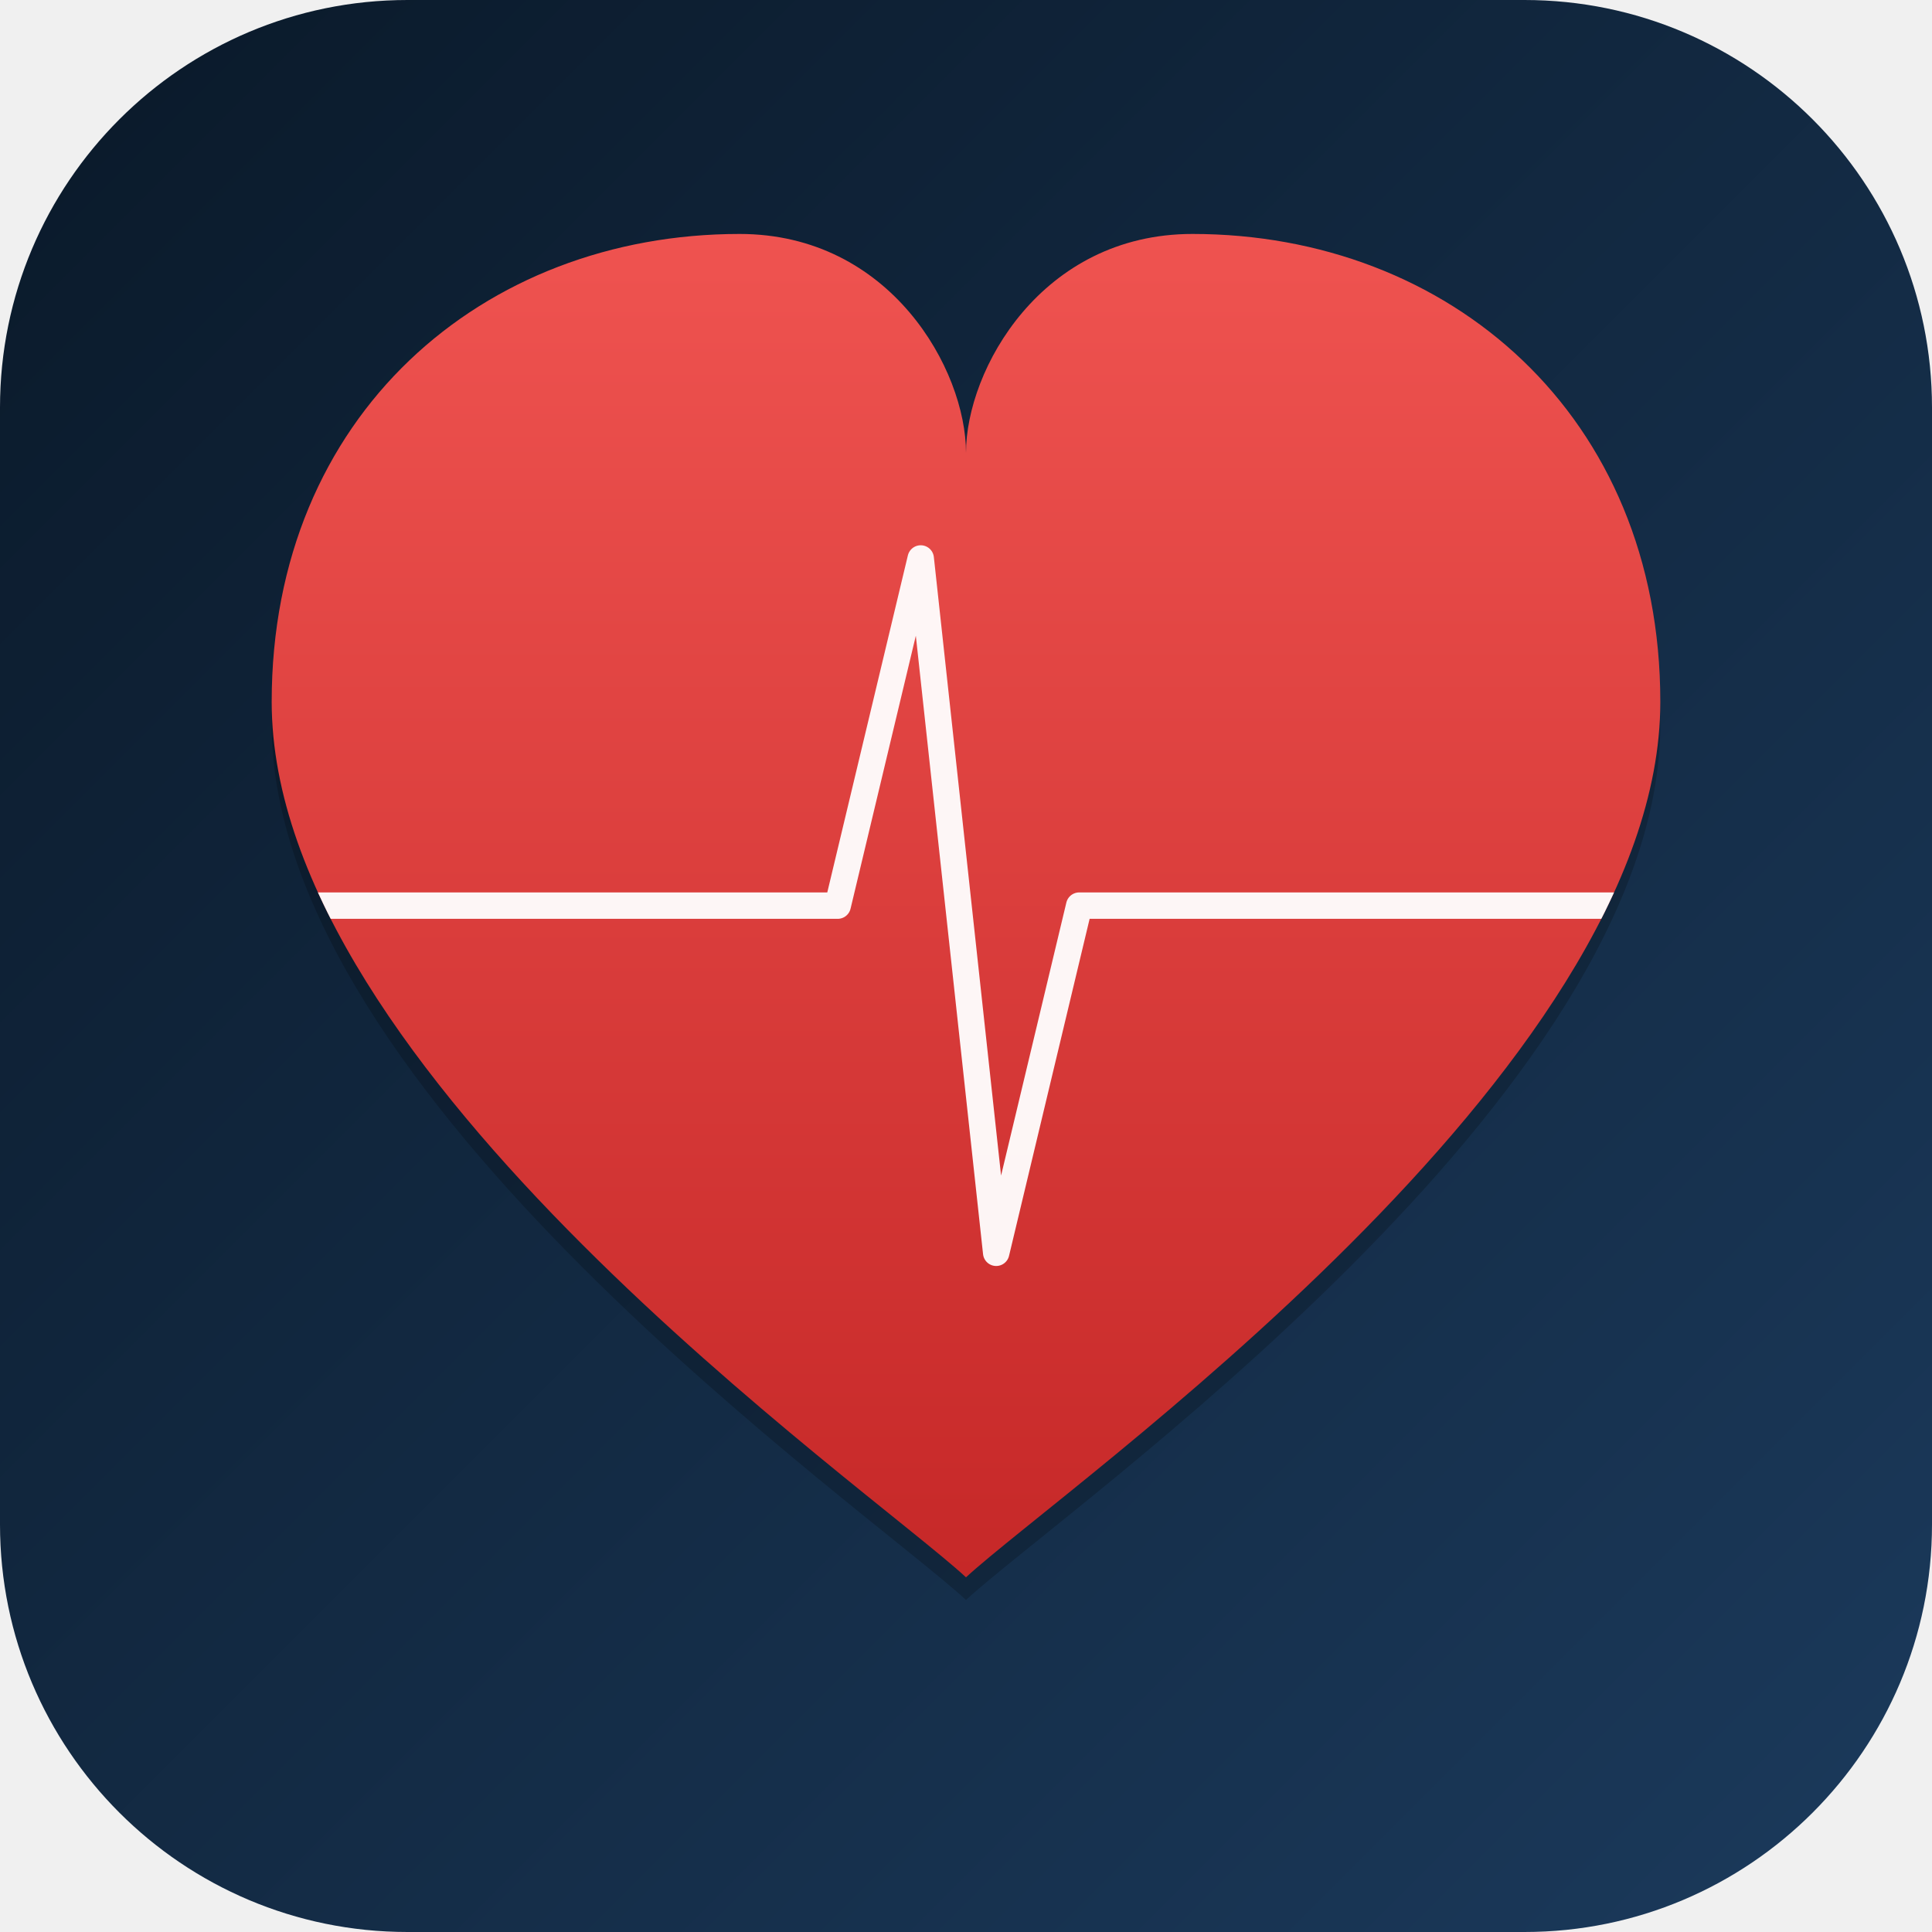
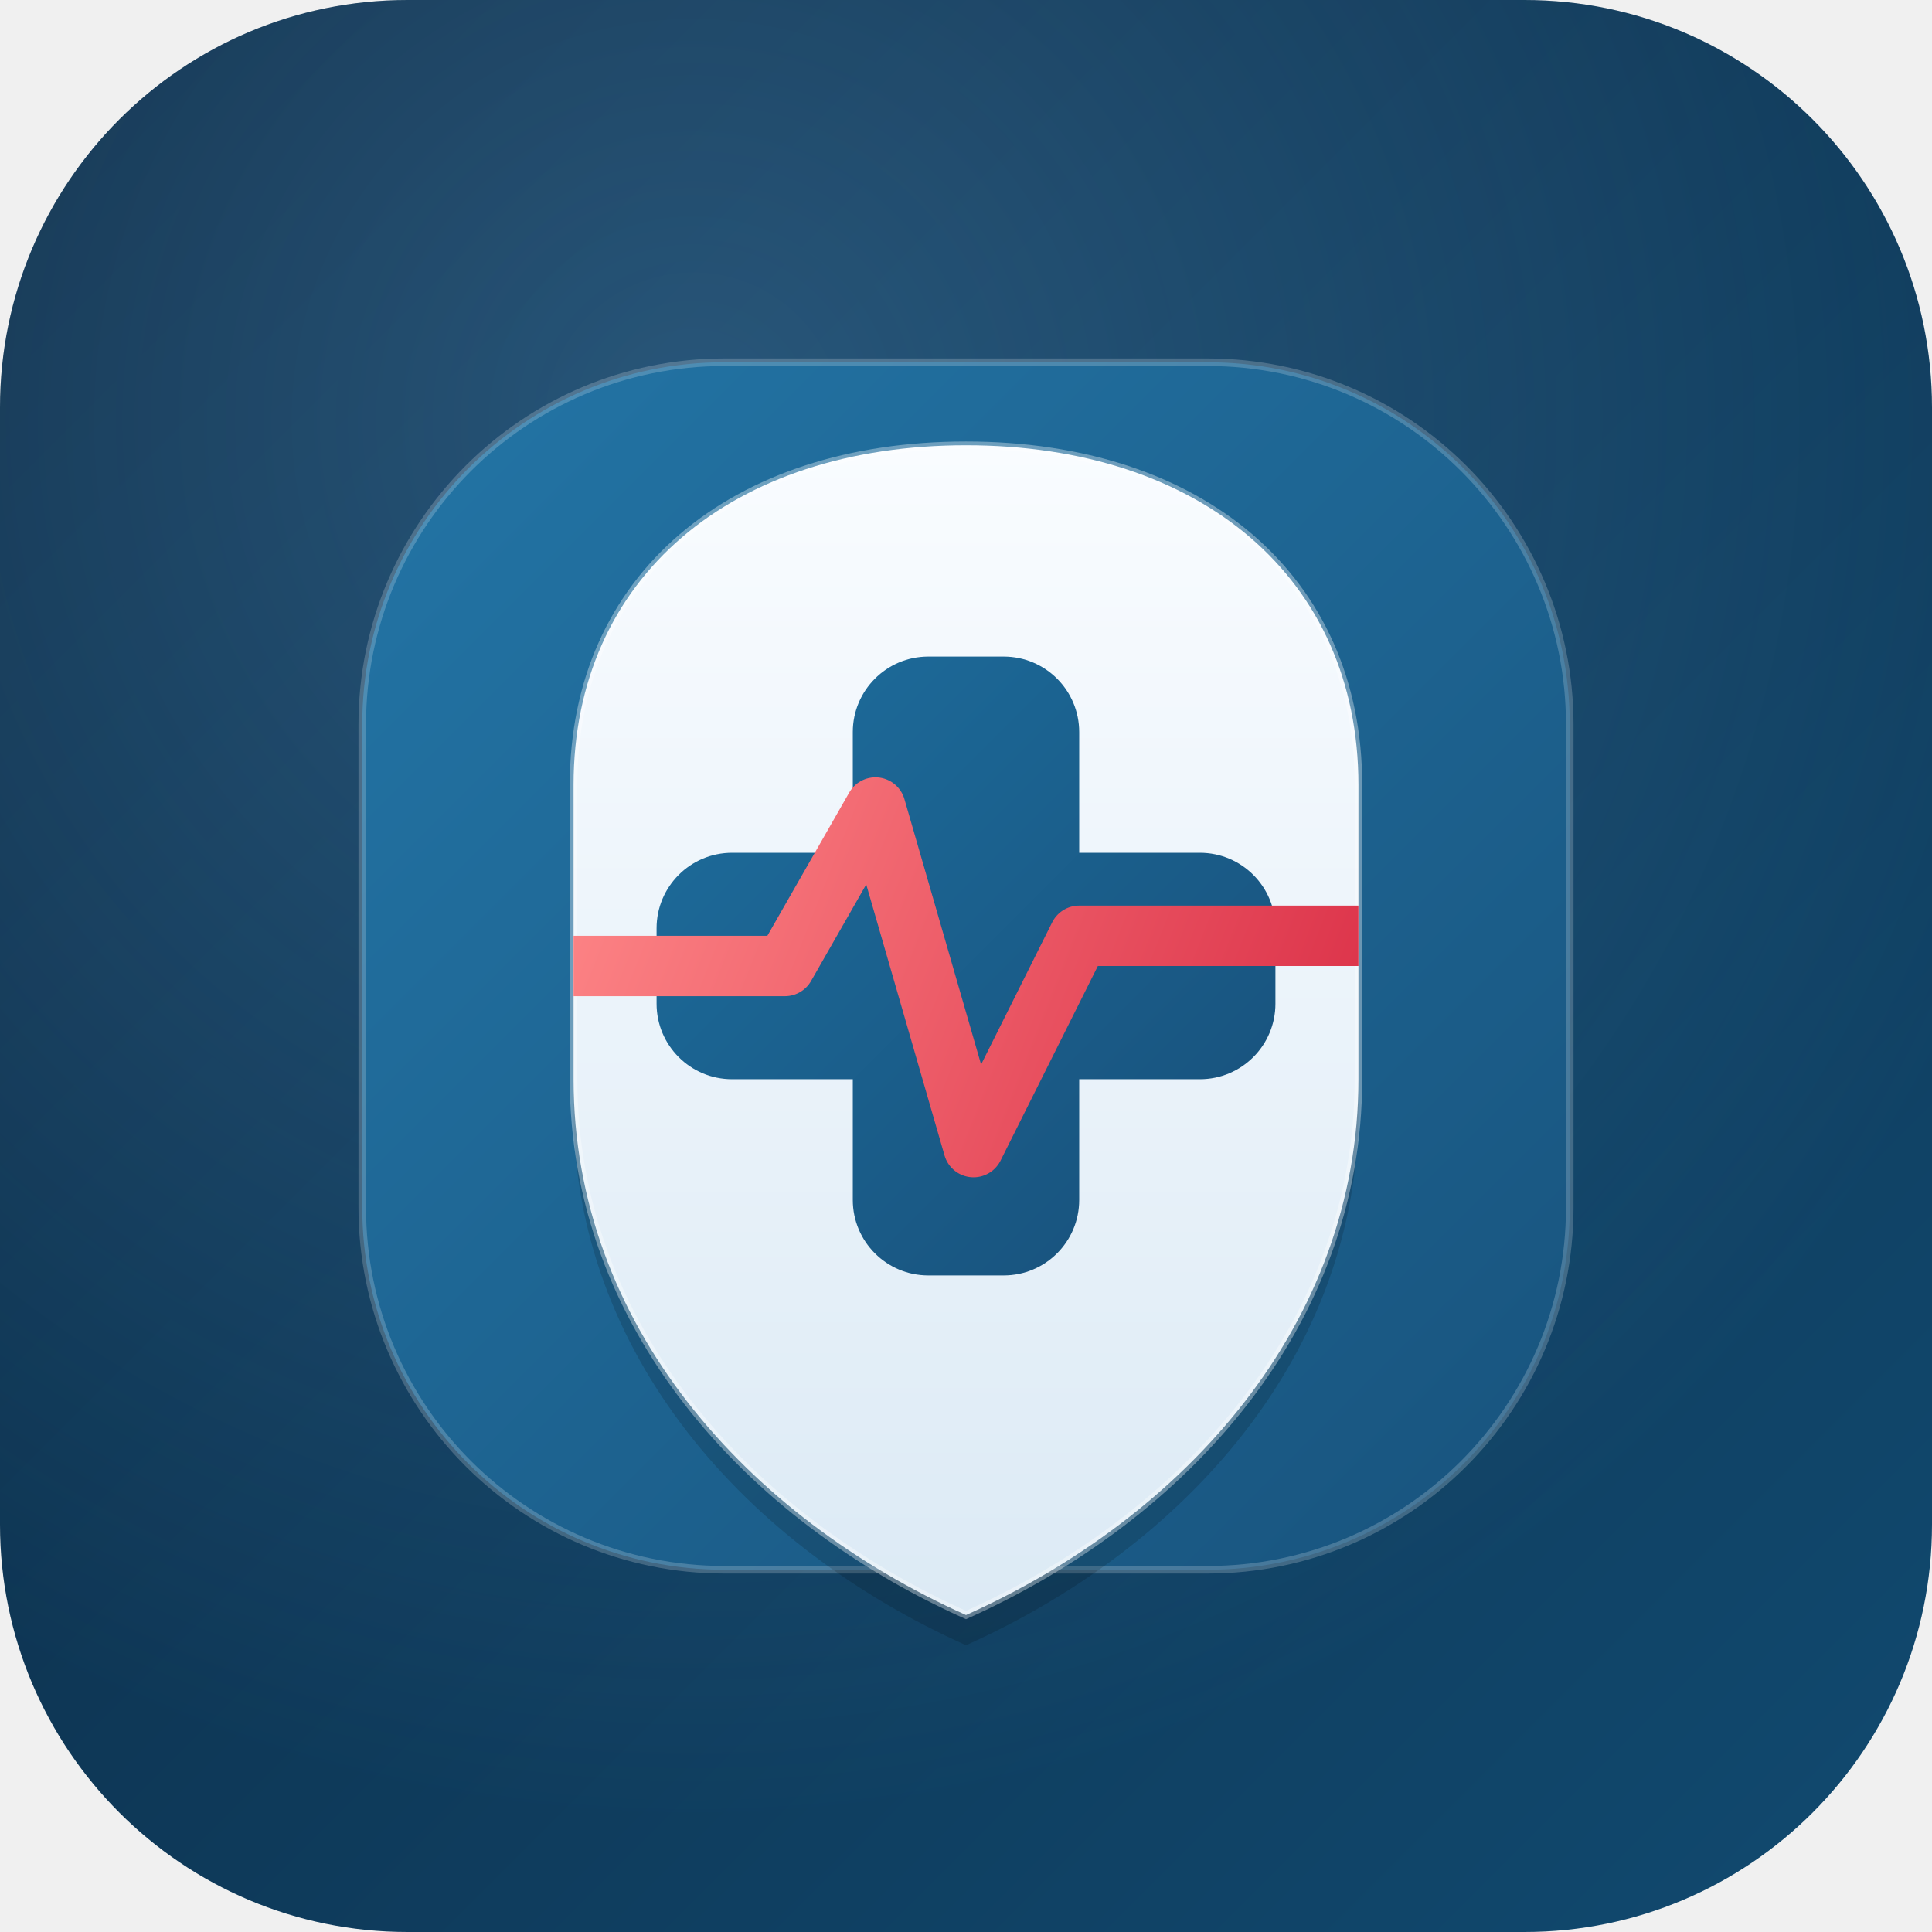
<svg xmlns="http://www.w3.org/2000/svg" width="180" height="180" viewBox="0 0 512 512">
  <defs>
    <linearGradient id="bg" x1="0" y1="0" x2="512" y2="512" gradientUnits="userSpaceOnUse">
-       <stop offset="0%" stop-color="#0A1929" />
-       <stop offset="100%" stop-color="#1B3A5C" />
+       <stop offset="0%" stop-color="#0B2740" />
+       <stop offset="100%" stop-color="#114A70" />
    </linearGradient>
-     <linearGradient id="hf" x1="256" y1="62" x2="256" y2="418" gradientUnits="userSpaceOnUse">
-       <stop offset="0%" stop-color="#EF5350" />
-       <stop offset="100%" stop-color="#C62828" />
+     <radialGradient id="glow" cx="36%" cy="22%" r="72%">
+       <stop offset="0%" stop-color="#7BC7FF" stop-opacity="0.25" />
+       <stop offset="100%" stop-color="#7BC7FF" stop-opacity="0" />
+     </radialGradient>
+     <linearGradient id="panel" x1="96" y1="96" x2="416" y2="416" gradientUnits="userSpaceOnUse">
+       <stop offset="0%" stop-color="#2375A6" />
+       <stop offset="100%" stop-color="#18537D" />
    </linearGradient>
-     <clipPath id="hc">
-       <path d="M256 418 C230 394 72 284 72 186 C72 110 128 62 196 62 C236 62 256 98 256 120 C256 98 276 62 316 62 C384 62 440 110 440 186 C440 284 282 394 256 418Z" />
+     <linearGradient id="shield" x1="256" y1="118" x2="256" y2="428" gradientUnits="userSpaceOnUse">
+       <stop offset="0%" stop-color="#F9FCFF" />
+       <stop offset="100%" stop-color="#DCEAF5" />
+     </linearGradient>
+     <linearGradient id="cross" x1="174" y1="174" x2="338" y2="338" gradientUnits="userSpaceOnUse">
+       <stop offset="0%" stop-color="#1D6E9E" />
+       <stop offset="100%" stop-color="#184F79" />
+     </linearGradient>
+     <linearGradient id="pulse" x1="142" y1="214" x2="370" y2="304" gradientUnits="userSpaceOnUse">
+       <stop offset="0%" stop-color="#FF8A8A" />
+       <stop offset="100%" stop-color="#D92B44" />
+     </linearGradient>
+     <clipPath id="shieldClip">
+       <path d="M256 118 C194 118 152 153 152 208 V286 C152 351 198 402 256 428 C314 402 360 351 360 286 V208 C360 153 318 118 256 118 Z" />
    </clipPath>
  </defs>
  <rect width="512" height="512" rx="108" fill="url(#bg)" />
-   <path d="M256 418 C230 394 72 284 72 186 C72 110 128 62 196 62 C236 62 256 98 256 120 C256 98 276 62 316 62 C384 62 440 110 440 186 C440 284 282 394 256 418Z" fill="#000" opacity="0.2" transform="translate(0,6)" />
-   <path d="M256 418 C230 394 72 284 72 186 C72 110 128 62 196 62 C236 62 256 98 256 120 C256 98 276 62 316 62 C384 62 440 110 440 186 C440 284 282 394 256 418Z" fill="url(#hf)" />
-   <g clip-path="url(#hc)">
-     <path d="M56 240 L188 240 L222 240 L244 148 L264 332 L286 240 L322 240 L456 240" fill="none" stroke="#FFF" stroke-width="7" stroke-linecap="round" stroke-linejoin="round" opacity="0.95" />
+   <rect width="512" height="512" rx="108" fill="url(#glow)" />
+   <rect x="96" y="96" width="320" height="320" rx="96" fill="url(#panel)" stroke="#FFFFFF" stroke-opacity="0.2" stroke-width="2" />
+   <path d="M256 118 C194 118 152 153 152 208 V286 C152 351 198 402 256 428 C314 402 360 351 360 286 V208 C360 153 318 118 256 118 Z" fill="#000" opacity="0.15" transform="translate(0,8)" />
+   <path d="M256 118 C194 118 152 153 152 208 V286 C152 351 198 402 256 428 C314 402 360 351 360 286 V208 C360 153 318 118 256 118 Z" fill="url(#shield)" stroke="#FFFFFF" stroke-opacity="0.35" stroke-width="2" />
+   <g clip-path="url(#shieldClip)">
+     <rect x="226" y="174" width="60" height="164" rx="20" fill="url(#cross)" />
+     <rect x="174" y="226" width="164" height="60" rx="20" fill="url(#cross)" />
+     <path d="M142 256 H208 L232 214 L258 304 L286 248 H370" fill="none" stroke="url(#pulse)" stroke-width="16" stroke-linecap="round" stroke-linejoin="round" />
  </g>
</svg>
